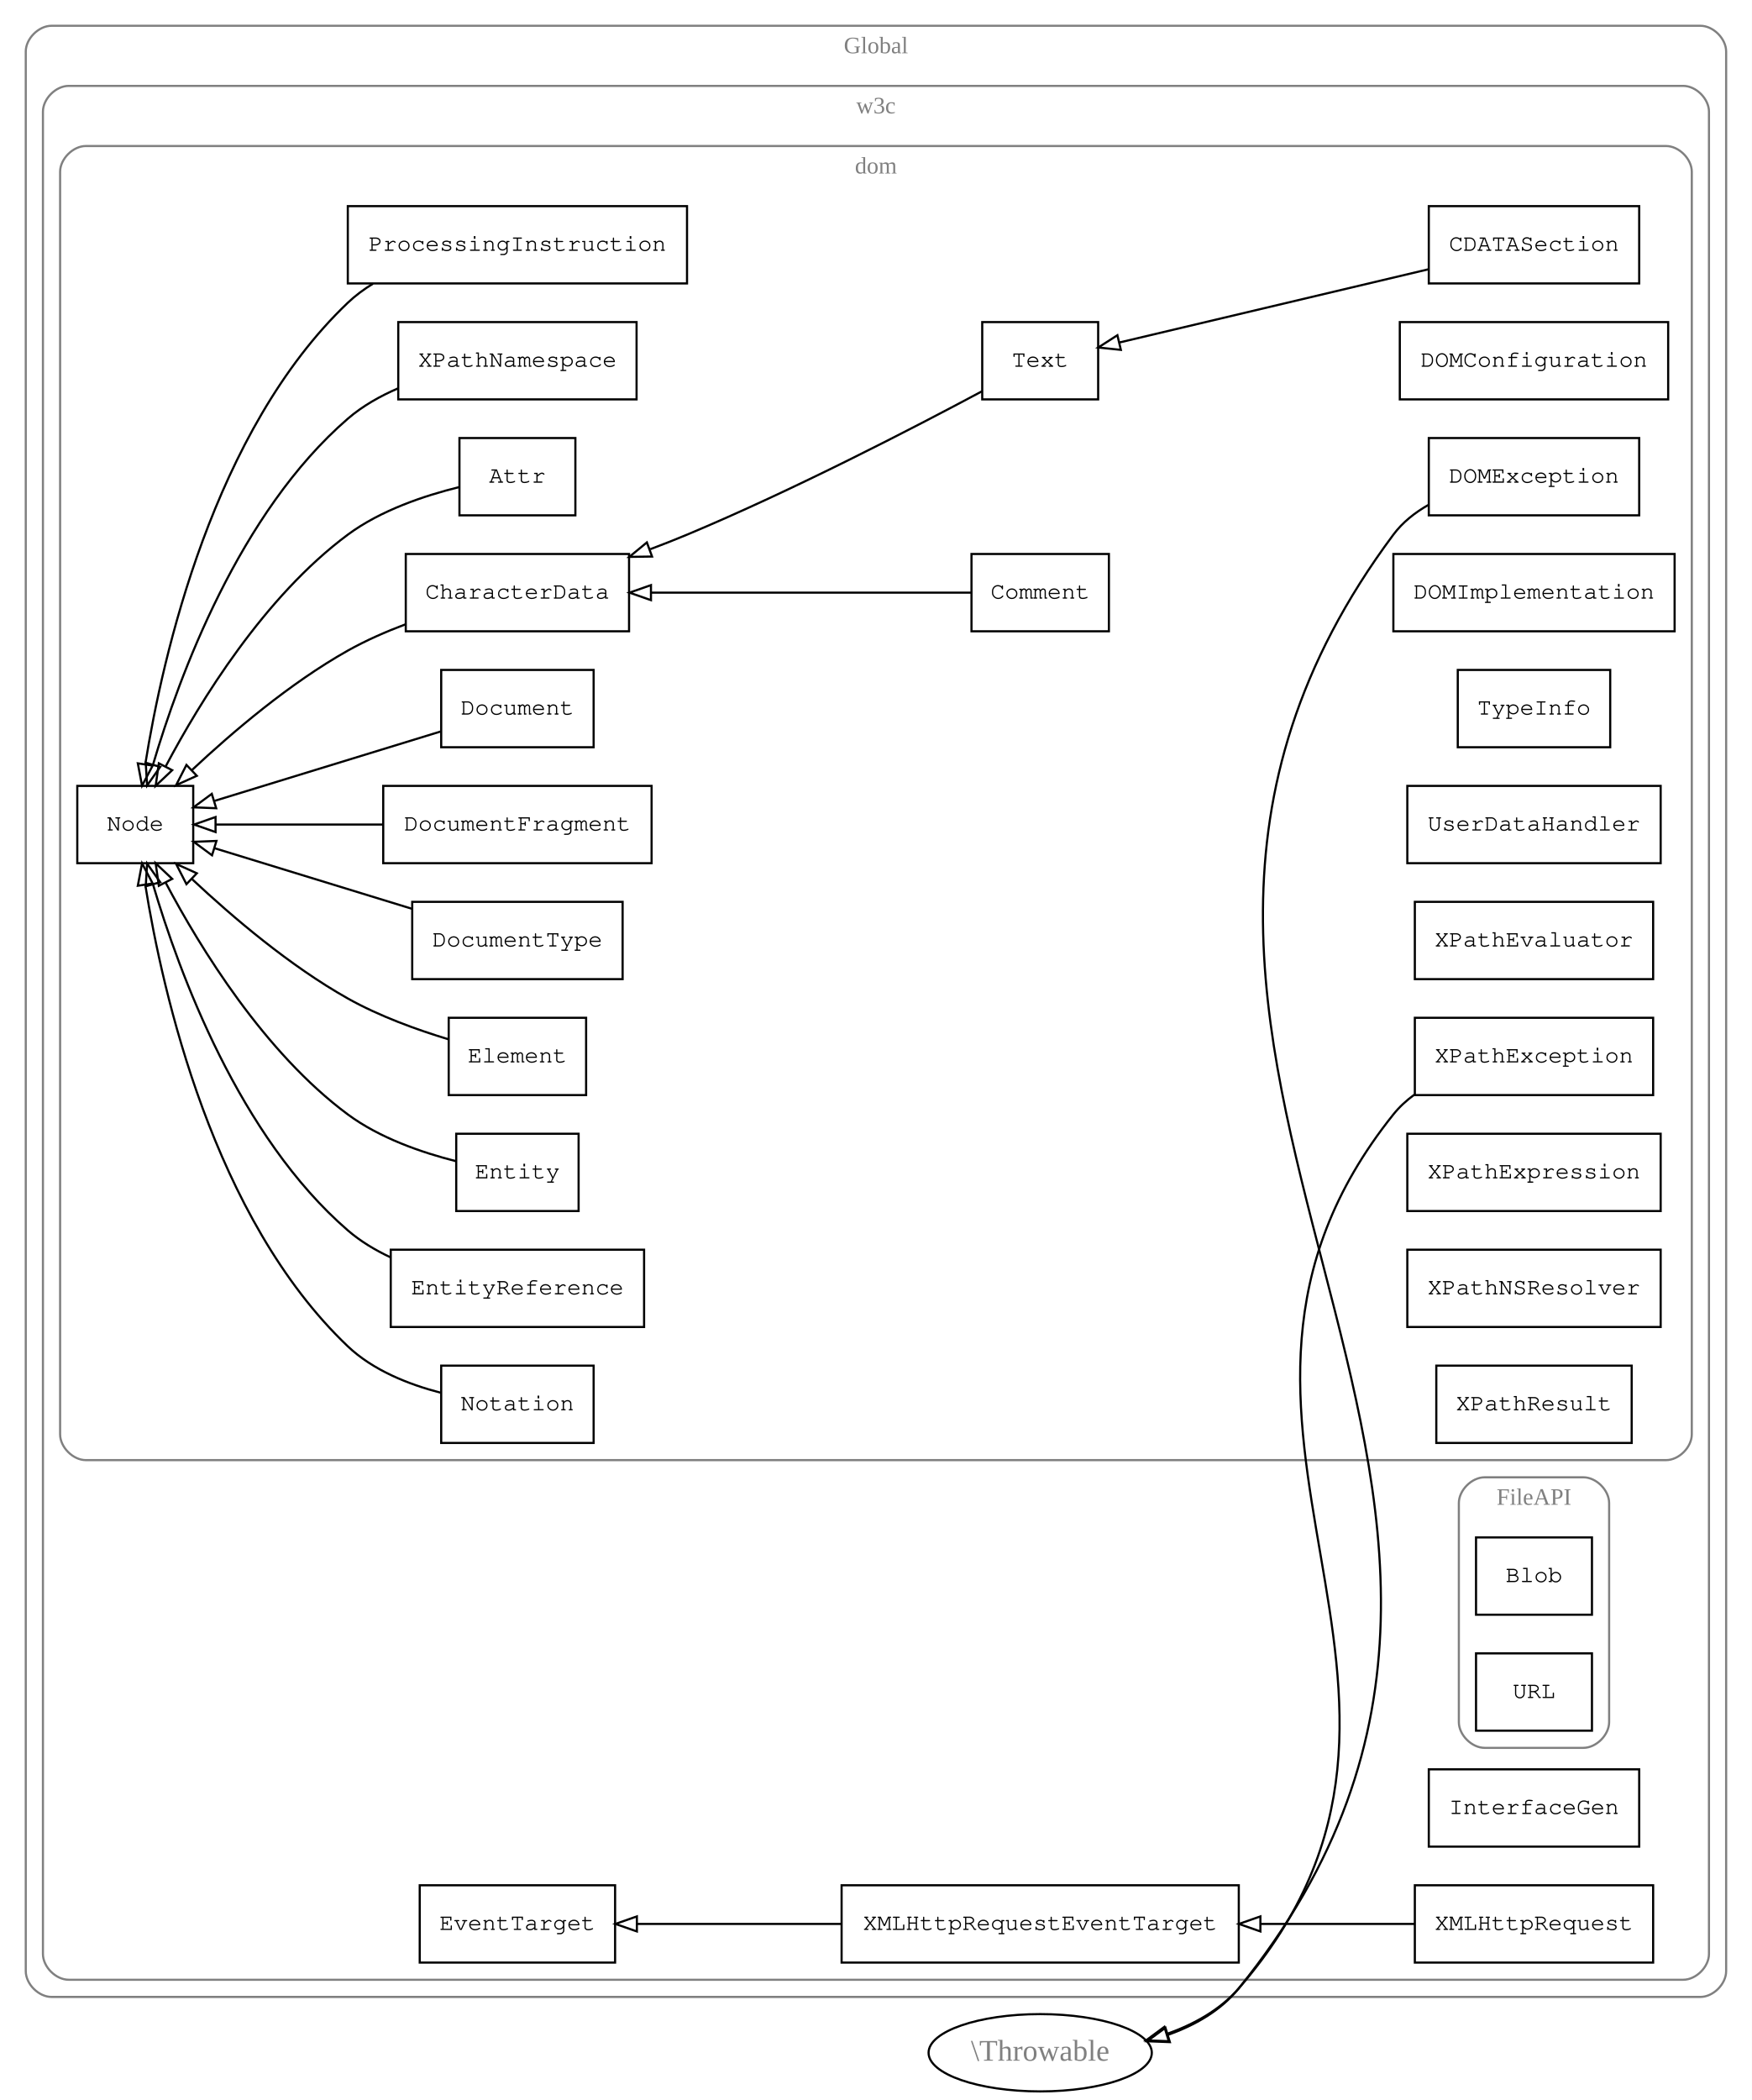
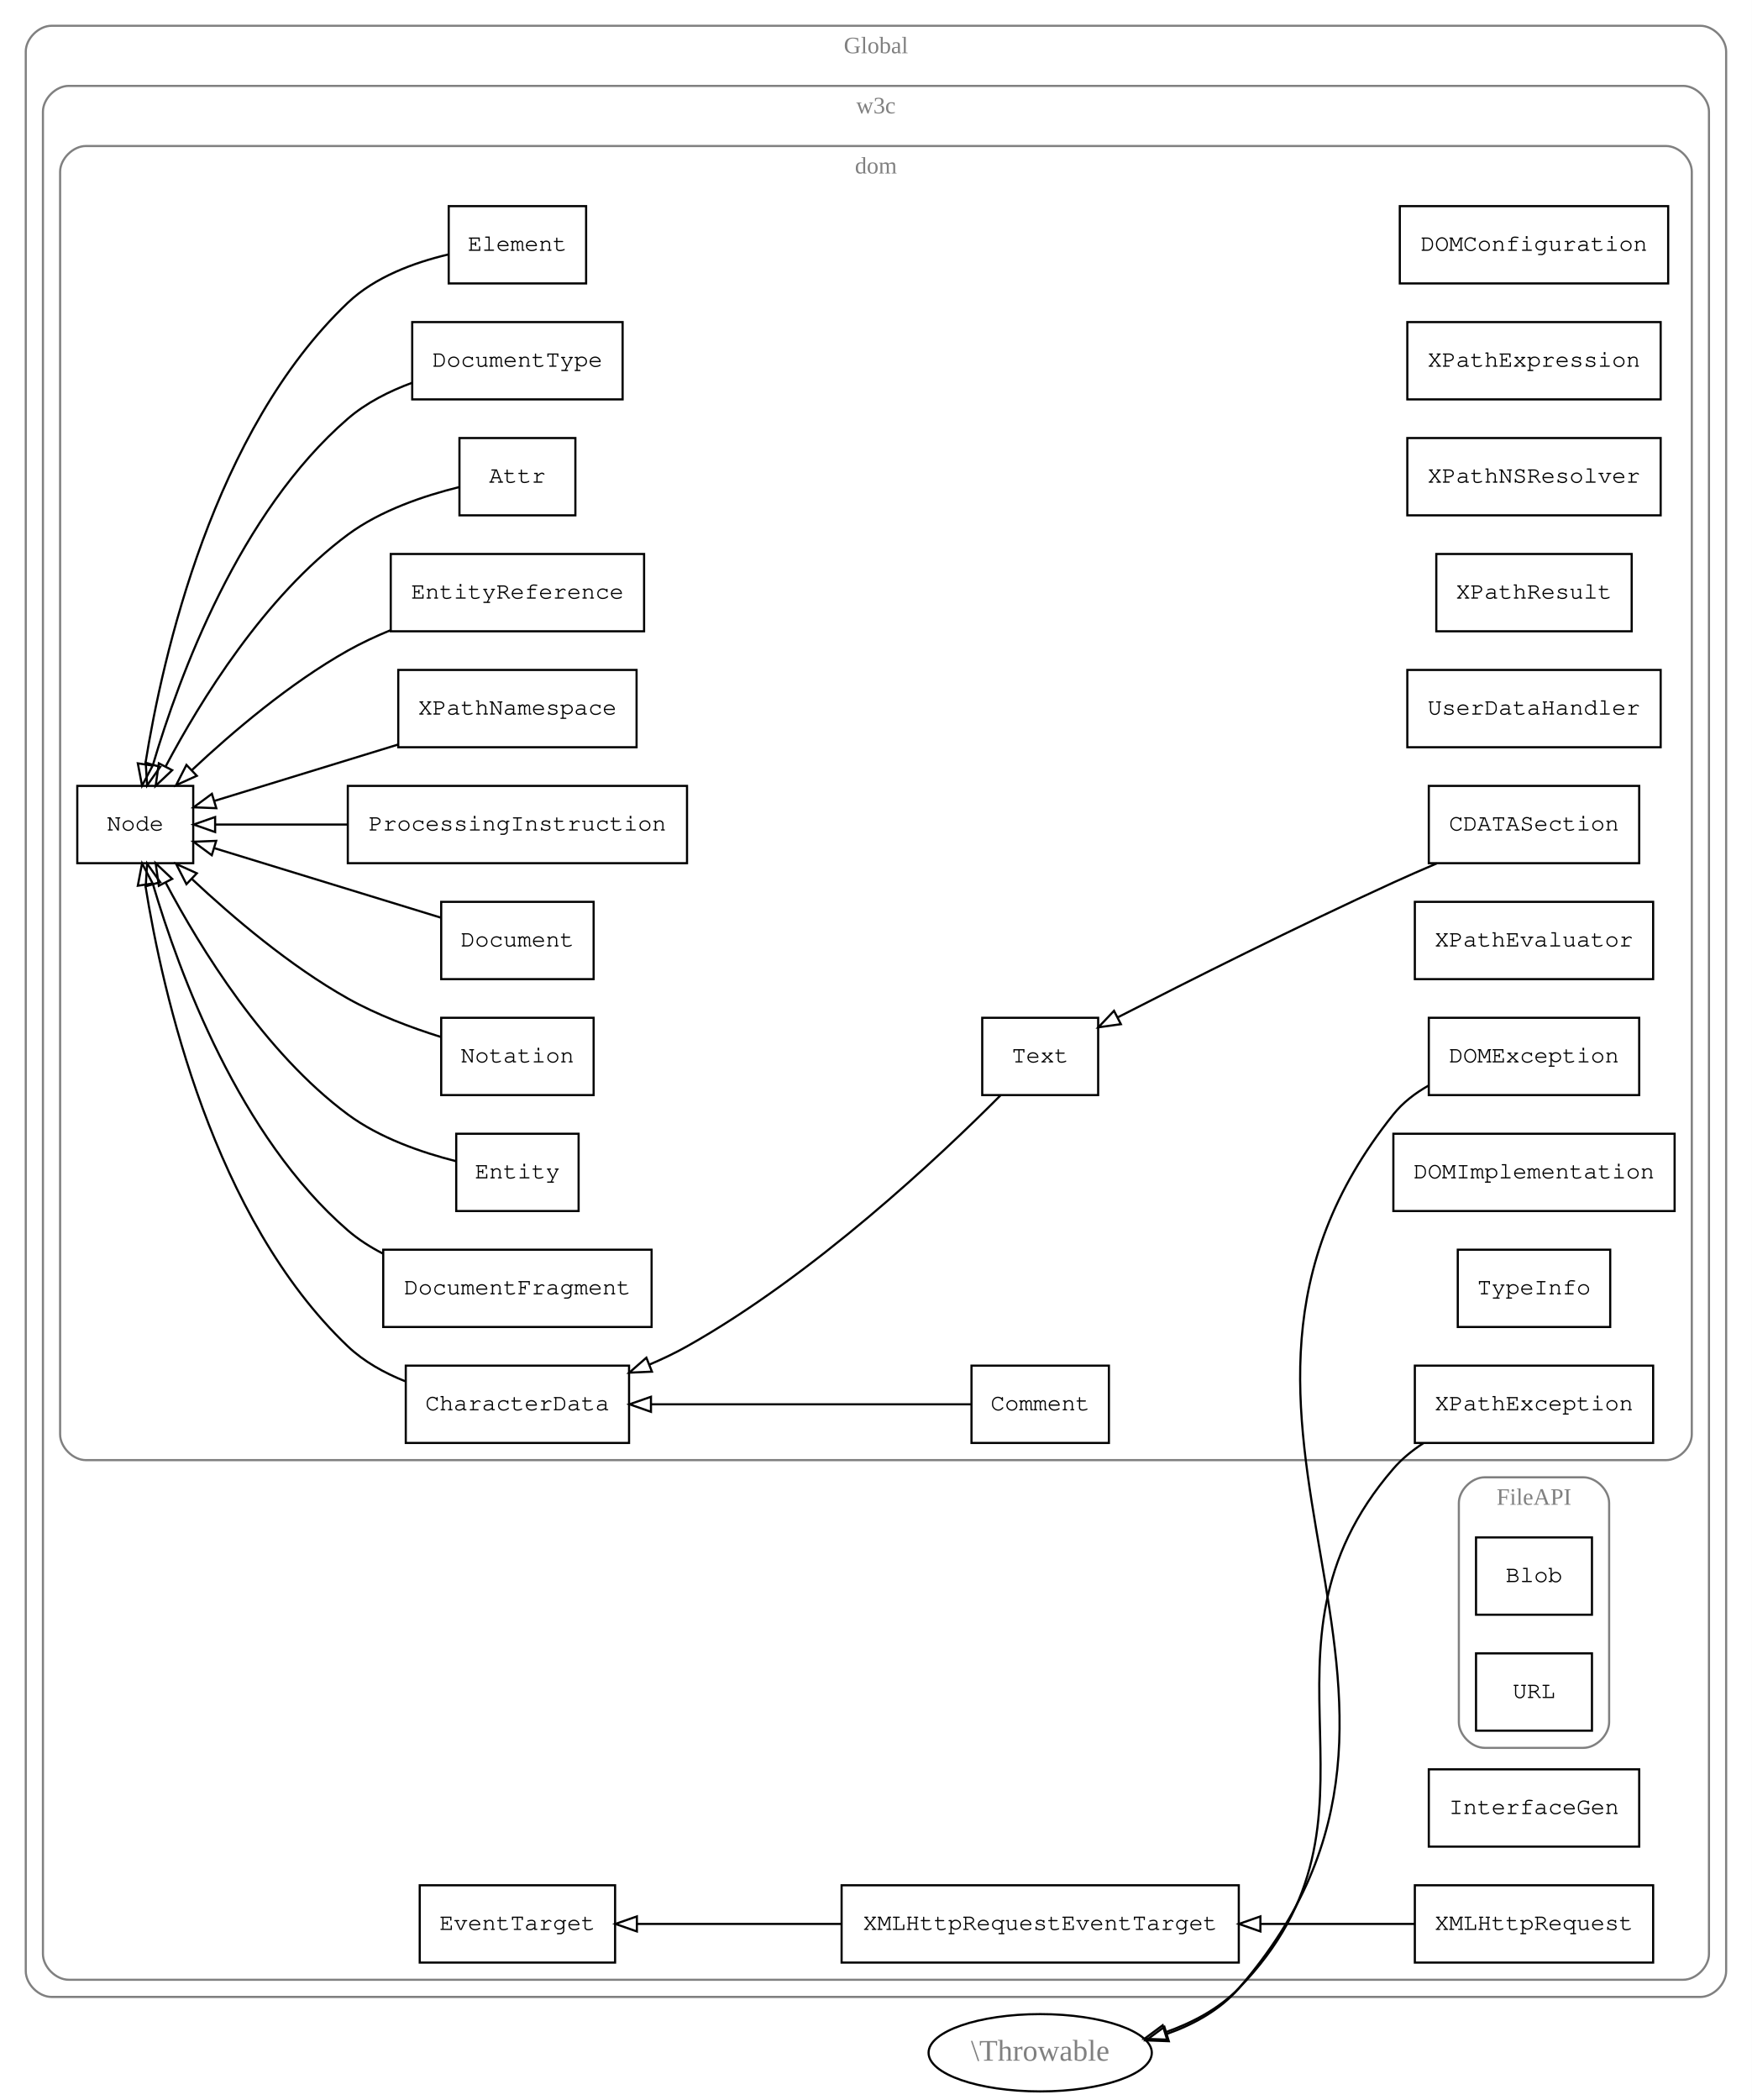
<svg xmlns="http://www.w3.org/2000/svg" width="816pt" height="978pt" viewBox="0.00 0.00 816.00 978.00">
  <g id="graph0" class="graph" transform="scale(1 1) rotate(0) translate(4 974)">
    <polygon fill="white" stroke="none" points="-4,4 -4,-974 812,-974 812,4 -4,4" />
    <g id="clust1" class="cluster">
      <path fill="none" stroke="gray" d="M20,-44C20,-44 788,-44 788,-44 794,-44 800,-50 800,-56 800,-56 800,-950 800,-950 800,-956 794,-962 788,-962 788,-962 20,-962 20,-962 14,-962 8,-956 8,-950 8,-950 8,-56 8,-56 8,-50 14,-44 20,-44" />
      <text text-anchor="middle" x="404" y="-949.2" font-family="Times New Roman,serif" font-size="11.00" fill="gray">Global</text>
    </g>
    <g id="clust2" class="cluster">
      <path fill="none" stroke="gray" d="M28,-52C28,-52 780,-52 780,-52 786,-52 792,-58 792,-64 792,-64 792,-922 792,-922 792,-928 786,-934 780,-934 780,-934 28,-934 28,-934 22,-934 16,-928 16,-922 16,-922 16,-64 16,-64 16,-58 22,-52 28,-52" />
      <text text-anchor="middle" x="404" y="-921.2" font-family="Times New Roman,serif" font-size="11.00" fill="gray">w3c</text>
    </g>
    <g id="clust3" class="cluster">
      <path fill="none" stroke="gray" d="M36,-294C36,-294 772,-294 772,-294 778,-294 784,-300 784,-306 784,-306 784,-894 784,-894 784,-900 778,-906 772,-906 772,-906 36,-906 36,-906 30,-906 24,-900 24,-894 24,-894 24,-306 24,-306 24,-300 30,-294 36,-294" />
      <text text-anchor="middle" x="404" y="-893.2" font-family="Times New Roman,serif" font-size="11.00" fill="gray">dom</text>
    </g>
    <g id="clust4" class="cluster">
      <path fill="none" stroke="gray" d="M687.5,-160C687.5,-160 733.5,-160 733.5,-160 739.5,-160 745.5,-166 745.5,-172 745.5,-172 745.5,-274 745.5,-274 745.5,-280 739.5,-286 733.5,-286 733.5,-286 687.5,-286 687.5,-286 681.5,-286 675.5,-280 675.5,-274 675.5,-274 675.5,-172 675.5,-172 675.5,-166 681.5,-160 687.5,-160" />
      <text text-anchor="middle" x="710.5" y="-273.2" font-family="Times New Roman,serif" font-size="11.00" fill="gray">FileAPI</text>
    </g>
    <g id="node1" class="node">
      <polygon fill="none" stroke="black" points="264,-770 210,-770 210,-734 264,-734 264,-770" />
      <text text-anchor="middle" x="237" y="-749.2" font-family="Courier,monospace" font-size="11.00">Attr</text>
    </g>
-     <g id="node14" class="node">
+     <g id="node20" class="node">
      <polygon fill="none" stroke="black" points="86,-608 32,-608 32,-572 86,-572 86,-608" />
      <text text-anchor="middle" x="59" y="-587.2" font-family="Courier,monospace" font-size="11.00">Node</text>
    </g>
    <g id="edge1" class="edge">
      <path fill="none" stroke="black" d="M209.886,-747.153C193.764,-743.196 173.309,-736.352 158,-725 119.165,-696.203 89.306,-647.558 73.231,-617.195" />
      <polygon fill="none" stroke="black" points="76.197,-615.311 68.502,-608.028 69.976,-618.52 76.197,-615.311" />
    </g>
    <g id="node2" class="node">
-       <polygon fill="none" stroke="black" points="759.5,-878 661.5,-878 661.5,-842 759.5,-842 759.5,-878" />
-       <text text-anchor="middle" x="710.5" y="-857.2" font-family="Courier,monospace" font-size="11.00">CDATASection</text>
-     </g>
-     <g id="node17" class="node">
-       <polygon fill="none" stroke="black" points="507.5,-824 453.5,-824 453.5,-788 507.5,-788 507.5,-824" />
-       <text text-anchor="middle" x="480.5" y="-803.2" font-family="Courier,monospace" font-size="11.00">Text</text>
+       <polygon fill="none" stroke="black" points="296,-716 178,-716 178,-680 296,-680 296,-716" />
+       <text text-anchor="middle" x="237" y="-695.2" font-family="Courier,monospace" font-size="11.00">EntityReference</text>
    </g>
    <g id="edge2" class="edge">
-       <path fill="none" stroke="black" d="M661.426,-848.614C618.37,-838.417 556.199,-823.692 517.357,-814.492" />
-       <polygon fill="none" stroke="black" points="518.071,-811.065 507.533,-812.166 516.458,-817.876 518.071,-811.065" />
+       <path fill="none" stroke="black" d="M177.898,-680.506C171.028,-677.679 164.246,-674.51 158,-671 131.06,-655.861 104.276,-633.055 85.535,-615.496" />
+       <polygon fill="none" stroke="black" points="87.672,-612.697 78.019,-608.33 82.841,-617.763 87.672,-612.697" />
    </g>
    <g id="node3" class="node">
-       <polygon fill="none" stroke="black" points="289,-716 185,-716 185,-680 289,-680 289,-716" />
-       <text text-anchor="middle" x="237" y="-695.2" font-family="Courier,monospace" font-size="11.00">CharacterData</text>
+       <polygon fill="none" stroke="black" points="292.5,-662 181.5,-662 181.5,-626 292.5,-626 292.5,-662" />
+       <text text-anchor="middle" x="237" y="-641.2" font-family="Courier,monospace" font-size="11.00">XPathNamespace</text>
    </g>
    <g id="edge3" class="edge">
-       <path fill="none" stroke="black" d="M184.918,-683.271C175.702,-679.795 166.37,-675.704 158,-671 131.06,-655.861 104.276,-633.055 85.535,-615.496" />
-       <polygon fill="none" stroke="black" points="87.672,-612.697 78.019,-608.33 82.841,-617.763 87.672,-612.697" />
+       <path fill="none" stroke="black" d="M181.277,-627.21C153.429,-618.666 120.366,-608.521 95.801,-600.985" />
+       <polygon fill="none" stroke="black" points="96.755,-597.616 86.168,-598.029 94.701,-604.308 96.755,-597.616" />
    </g>
    <g id="node4" class="node">
-       <polygon fill="none" stroke="black" points="512.5,-716 448.5,-716 448.5,-680 512.5,-680 512.5,-716" />
-       <text text-anchor="middle" x="480.5" y="-695.2" font-family="Courier,monospace" font-size="11.00">Comment</text>
+       <polygon fill="none" stroke="black" points="316,-608 158,-608 158,-572 316,-572 316,-608" />
+       <text text-anchor="middle" x="237" y="-587.2" font-family="Courier,monospace" font-size="11.00">ProcessingInstruction</text>
    </g>
    <g id="edge4" class="edge">
-       <path fill="none" stroke="black" d="M448.422,-698C410.918,-698 346.973,-698 299.394,-698" />
-       <polygon fill="none" stroke="black" points="299.202,-694.5 289.202,-698 299.202,-701.5 299.202,-694.5" />
+       <path fill="none" stroke="black" d="M157.779,-590C136.391,-590 114.222,-590 96.412,-590" />
+       <polygon fill="none" stroke="black" points="96.201,-586.5 86.201,-590 96.2,-593.5 96.201,-586.5" />
    </g>
    <g id="node5" class="node">
-       <polygon fill="none" stroke="black" points="272.5,-662 201.5,-662 201.5,-626 272.5,-626 272.5,-662" />
-       <text text-anchor="middle" x="237" y="-641.2" font-family="Courier,monospace" font-size="11.00">Document</text>
+       <polygon fill="none" stroke="black" points="773,-878 648,-878 648,-842 773,-842 773,-878" />
+       <text text-anchor="middle" x="710.5" y="-857.2" font-family="Courier,monospace" font-size="11.00">DOMConfiguration</text>
+     </g>
+     <g id="node6" class="node">
+       <polygon fill="none" stroke="black" points="769.5,-824 651.5,-824 651.5,-788 769.5,-788 769.5,-824" />
+       <text text-anchor="middle" x="710.5" y="-803.2" font-family="Courier,monospace" font-size="11.00">XPathExpression</text>
+     </g>
+     <g id="node7" class="node">
+       <polygon fill="none" stroke="black" points="272.5,-554 201.5,-554 201.5,-518 272.5,-518 272.5,-554" />
+       <text text-anchor="middle" x="237" y="-533.2" font-family="Courier,monospace" font-size="11.00">Document</text>
    </g>
    <g id="edge5" class="edge">
-       <path fill="none" stroke="black" d="M201.228,-633.331C170.806,-623.997 126.791,-610.493 96.008,-601.048" />
-       <polygon fill="none" stroke="black" points="96.701,-597.6 86.115,-598.012 94.648,-604.292 96.701,-597.6" />
-     </g>
-     <g id="node6" class="node">
-       <polygon fill="none" stroke="black" points="299.5,-608 174.5,-608 174.5,-572 299.5,-572 299.5,-608" />
-       <text text-anchor="middle" x="237" y="-587.2" font-family="Courier,monospace" font-size="11.00">DocumentFragment</text>
+       <path fill="none" stroke="black" d="M201.228,-546.669C170.806,-556.003 126.791,-569.507 96.008,-578.952" />
+       <polygon fill="none" stroke="black" points="94.648,-575.708 86.115,-581.988 96.701,-582.4 94.648,-575.708" />
+     </g>
+     <g id="node8" class="node">
+       <polygon fill="none" stroke="black" points="272.5,-500 201.5,-500 201.5,-464 272.5,-464 272.5,-500" />
+       <text text-anchor="middle" x="237" y="-479.2" font-family="Courier,monospace" font-size="11.00">Notation</text>
    </g>
    <g id="edge6" class="edge">
-       <path fill="none" stroke="black" d="M174.444,-590C148.429,-590 119.015,-590 96.522,-590" />
-       <polygon fill="none" stroke="black" points="96.397,-586.5 86.397,-590 96.397,-593.5 96.397,-586.5" />
-     </g>
-     <g id="node7" class="node">
-       <polygon fill="none" stroke="black" points="286,-554 188,-554 188,-518 286,-518 286,-554" />
-       <text text-anchor="middle" x="237" y="-533.2" font-family="Courier,monospace" font-size="11.00">DocumentType</text>
-     </g>
-     <g id="edge7" class="edge">
-       <path fill="none" stroke="black" d="M187.907,-550.756C158.847,-559.672 122.421,-570.848 95.882,-578.991" />
-       <polygon fill="none" stroke="black" points="94.764,-575.673 86.23,-581.952 96.817,-582.365 94.764,-575.673" />
-     </g>
-     <g id="node8" class="node">
-       <polygon fill="none" stroke="black" points="773,-824 648,-824 648,-788 773,-788 773,-824" />
-       <text text-anchor="middle" x="710.5" y="-803.2" font-family="Courier,monospace" font-size="11.00">DOMConfiguration</text>
+       <path fill="none" stroke="black" d="M201.462,-491.036C187.482,-495.428 171.492,-501.418 158,-509 131.06,-524.139 104.276,-546.945 85.535,-564.504" />
+       <polygon fill="none" stroke="black" points="82.841,-562.237 78.019,-571.67 87.672,-567.303 82.841,-562.237" />
    </g>
    <g id="node9" class="node">
-       <polygon fill="none" stroke="black" points="759.5,-770 661.5,-770 661.5,-734 759.5,-734 759.5,-770" />
-       <text text-anchor="middle" x="710.5" y="-749.2" font-family="Courier,monospace" font-size="11.00">DOMException</text>
+       <polygon fill="none" stroke="black" points="769.5,-770 651.5,-770 651.5,-734 769.5,-734 769.5,-770" />
+       <text text-anchor="middle" x="710.5" y="-749.2" font-family="Courier,monospace" font-size="11.00">XPathNSResolver</text>
+     </g>
+     <g id="node10" class="node">
+       <polygon fill="none" stroke="black" points="756,-716 665,-716 665,-680 756,-680 756,-716" />
+       <text text-anchor="middle" x="710.5" y="-695.2" font-family="Courier,monospace" font-size="11.00">XPathResult</text>
+     </g>
+     <g id="node11" class="node">
+       <polygon fill="none" stroke="black" points="265.5,-446 208.5,-446 208.5,-410 265.5,-410 265.5,-446" />
+       <text text-anchor="middle" x="237" y="-425.2" font-family="Courier,monospace" font-size="11.00">Entity</text>
+     </g>
+     <g id="edge8" class="edge">
+       <path fill="none" stroke="black" d="M208.42,-433.212C192.539,-437.219 172.849,-443.989 158,-455 119.165,-483.797 89.306,-532.442 73.231,-562.805" />
+       <polygon fill="none" stroke="black" points="69.976,-561.48 68.502,-571.972 76.197,-564.689 69.976,-561.48" />
+     </g>
+     <g id="node12" class="node">
+       <polygon fill="none" stroke="black" points="769.5,-662 651.5,-662 651.5,-626 769.5,-626 769.5,-662" />
+       <text text-anchor="middle" x="710.5" y="-641.2" font-family="Courier,monospace" font-size="11.00">UserDataHandler</text>
+     </g>
+     <g id="node13" class="node">
+       <polygon fill="none" stroke="black" points="759.5,-500 661.5,-500 661.5,-464 759.5,-464 759.5,-500" />
+       <text text-anchor="middle" x="710.5" y="-479.2" font-family="Courier,monospace" font-size="11.00">DOMException</text>
    </g>
    <g id="node32" class="node">
      <ellipse fill="none" stroke="black" cx="480.5" cy="-18" rx="51.991" ry="18" />
      <text text-anchor="middle" x="480.5" y="-14.3" font-family="Times New Roman,serif" font-size="14.00" fill="gray">\Throwable</text>
    </g>
-     <g id="edge8" class="edge">
-       <path fill="none" stroke="black" d="M661.299,-738.846C655.01,-735.275 649.278,-730.744 645,-725 464.26,-482.325 763.255,-283.29 573,-48 564.624,-37.641 552.596,-30.824 540.002,-26.348" />
-       <polygon fill="none" stroke="black" points="540.9,-22.962 530.313,-23.362 538.838,-29.652 540.9,-22.962" />
-     </g>
-     <g id="node10" class="node">
-       <polygon fill="none" stroke="black" points="776,-716 645,-716 645,-680 776,-680 776,-716" />
-       <text text-anchor="middle" x="710.5" y="-695.2" font-family="Courier,monospace" font-size="11.00">DOMImplementation</text>
-     </g>
-     <g id="node11" class="node">
-       <polygon fill="none" stroke="black" points="269,-500 205,-500 205,-464 269,-464 269,-500" />
-       <text text-anchor="middle" x="237" y="-479.2" font-family="Courier,monospace" font-size="11.00">Element</text>
-     </g>
    <g id="edge9" class="edge">
-       <path fill="none" stroke="black" d="M204.912,-489.971C190.165,-494.441 172.616,-500.786 158,-509 131.06,-524.139 104.276,-546.945 85.535,-564.504" />
-       <polygon fill="none" stroke="black" points="82.841,-562.237 78.019,-571.67 87.672,-567.303 82.841,-562.237" />
-     </g>
-     <g id="node12" class="node">
-       <polygon fill="none" stroke="black" points="265.5,-446 208.5,-446 208.5,-410 265.5,-410 265.5,-446" />
-       <text text-anchor="middle" x="237" y="-425.2" font-family="Courier,monospace" font-size="11.00">Entity</text>
-     </g>
-     <g id="edge10" class="edge">
-       <path fill="none" stroke="black" d="M208.42,-433.212C192.539,-437.219 172.849,-443.989 158,-455 119.165,-483.797 89.306,-532.442 73.231,-562.805" />
-       <polygon fill="none" stroke="black" points="69.976,-561.48 68.502,-571.972 76.197,-564.689 69.976,-561.48" />
-     </g>
-     <g id="node13" class="node">
-       <polygon fill="none" stroke="black" points="296,-392 178,-392 178,-356 296,-356 296,-392" />
-       <text text-anchor="middle" x="237" y="-371.2" font-family="Courier,monospace" font-size="11.00">EntityReference</text>
-     </g>
-     <g id="edge11" class="edge">
-       <path fill="none" stroke="black" d="M177.882,-388.45C170.709,-391.812 163.854,-395.939 158,-401 107.456,-444.695 79.429,-520.917 67.321,-561.945" />
-       <polygon fill="none" stroke="black" points="63.883,-561.238 64.517,-571.814 70.617,-563.152 63.883,-561.238" />
-     </g>
-     <g id="node15" class="node">
-       <polygon fill="none" stroke="black" points="272.5,-338 201.5,-338 201.5,-302 272.5,-302 272.5,-338" />
-       <text text-anchor="middle" x="237" y="-317.2" font-family="Courier,monospace" font-size="11.00">Notation</text>
-     </g>
-     <g id="edge12" class="edge">
-       <path fill="none" stroke="black" d="M201.159,-325.416C186.306,-329.272 169.733,-335.84 158,-347 95.356,-406.582 71.712,-511.628 63.688,-561.794" />
-       <polygon fill="none" stroke="black" points="60.193,-561.501 62.165,-571.911 67.115,-562.544 60.193,-561.501" />
-     </g>
-     <g id="node16" class="node">
-       <polygon fill="none" stroke="black" points="316,-878 158,-878 158,-842 316,-842 316,-878" />
-       <text text-anchor="middle" x="237" y="-857.2" font-family="Courier,monospace" font-size="11.00">ProcessingInstruction</text>
-     </g>
-     <g id="edge13" class="edge">
-       <path fill="none" stroke="black" d="M169.727,-841.878C165.499,-839.3 161.53,-836.358 158,-833 95.356,-773.418 71.712,-668.372 63.688,-618.206" />
-       <polygon fill="none" stroke="black" points="67.115,-617.456 62.165,-608.089 60.193,-618.499 67.115,-617.456" />
-     </g>
-     <g id="edge14" class="edge">
-       <path fill="none" stroke="black" d="M453.359,-791.761C421.474,-774.696 365.672,-745.803 316,-725 310.496,-722.695 304.719,-720.425 298.903,-718.241" />
-       <polygon fill="none" stroke="black" points="299.714,-714.81 289.12,-714.653 297.304,-721.382 299.714,-714.81" />
-     </g>
-     <g id="node18" class="node">
-       <polygon fill="none" stroke="black" points="746,-662 675,-662 675,-626 746,-626 746,-662" />
-       <text text-anchor="middle" x="710.5" y="-641.2" font-family="Courier,monospace" font-size="11.00">TypeInfo</text>
-     </g>
-     <g id="node19" class="node">
-       <polygon fill="none" stroke="black" points="769.5,-608 651.5,-608 651.5,-572 769.5,-572 769.5,-608" />
-       <text text-anchor="middle" x="710.5" y="-587.2" font-family="Courier,monospace" font-size="11.00">UserDataHandler</text>
-     </g>
-     <g id="node20" class="node">
+       <path fill="none" stroke="black" d="M661.326,-468.397C655.114,-464.891 649.398,-460.498 645,-455 530.248,-311.554 693.37,-186.765 573,-48 564.271,-37.937 552.11,-31.232 539.5,-26.769" />
+       <polygon fill="none" stroke="black" points="540.407,-23.386 529.819,-23.775 538.339,-30.073 540.407,-23.386" />
+     </g>
+     <g id="node14" class="node">
      <polygon fill="none" stroke="black" points="766,-554 655,-554 655,-518 766,-518 766,-554" />
      <text text-anchor="middle" x="710.5" y="-533.2" font-family="Courier,monospace" font-size="11.00">XPathEvaluator</text>
    </g>
+     <g id="node15" class="node">
+       <polygon fill="none" stroke="black" points="507.5,-500 453.5,-500 453.5,-464 507.5,-464 507.5,-500" />
+       <text text-anchor="middle" x="480.5" y="-479.2" font-family="Courier,monospace" font-size="11.00">Text</text>
+     </g>
+     <g id="node23" class="node">
+       <polygon fill="none" stroke="black" points="289,-338 185,-338 185,-302 289,-302 289,-338" />
+       <text text-anchor="middle" x="237" y="-317.2" font-family="Courier,monospace" font-size="11.00">CharacterData</text>
+     </g>
+     <g id="edge10" class="edge">
+       <path fill="none" stroke="black" d="M461.99,-463.841C433.683,-435.398 375.056,-380.167 316,-347 310.506,-343.915 304.599,-341.093 298.582,-338.535" />
+       <polygon fill="none" stroke="black" points="299.665,-335.198 289.08,-334.732 297.064,-341.697 299.665,-335.198" />
+     </g>
+     <g id="node16" class="node">
+       <polygon fill="none" stroke="black" points="759.5,-608 661.5,-608 661.5,-572 759.5,-572 759.5,-608" />
+       <text text-anchor="middle" x="710.5" y="-587.2" font-family="Courier,monospace" font-size="11.00">CDATASection</text>
+     </g>
+     <g id="edge11" class="edge">
+       <path fill="none" stroke="black" d="M665.274,-571.925C658.454,-569.011 651.516,-565.974 645,-563 600.28,-542.588 549.698,-517.159 516.794,-500.296" />
+       <polygon fill="none" stroke="black" points="518.083,-497.023 507.589,-495.565 514.883,-503.249 518.083,-497.023" />
+     </g>
+     <g id="node17" class="node">
+       <polygon fill="none" stroke="black" points="299.5,-392 174.5,-392 174.5,-356 299.5,-356 299.5,-392" />
+       <text text-anchor="middle" x="237" y="-371.2" font-family="Courier,monospace" font-size="11.00">DocumentFragment</text>
+     </g>
+     <g id="edge12" class="edge">
+       <path fill="none" stroke="black" d="M174.325,-390.196C168.452,-393.214 162.878,-396.783 158,-401 107.456,-444.695 79.429,-520.917 67.321,-561.945" />
+       <polygon fill="none" stroke="black" points="63.883,-561.238 64.517,-571.814 70.617,-563.152 63.883,-561.238" />
+     </g>
+     <g id="node18" class="node">
+       <polygon fill="none" stroke="black" points="512.5,-338 448.5,-338 448.5,-302 512.5,-302 512.5,-338" />
+       <text text-anchor="middle" x="480.5" y="-317.2" font-family="Courier,monospace" font-size="11.00">Comment</text>
+     </g>
+     <g id="edge14" class="edge">
+       <path fill="none" stroke="black" d="M448.422,-320C410.918,-320 346.973,-320 299.394,-320" />
+       <polygon fill="none" stroke="black" points="299.202,-316.5 289.202,-320 299.202,-323.5 299.202,-316.5" />
+     </g>
+     <g id="node19" class="node">
+       <polygon fill="none" stroke="black" points="776,-446 645,-446 645,-410 776,-410 776,-446" />
+       <text text-anchor="middle" x="710.5" y="-425.2" font-family="Courier,monospace" font-size="11.00">DOMImplementation</text>
+     </g>
    <g id="node21" class="node">
-       <polygon fill="none" stroke="black" points="766,-500 655,-500 655,-464 766,-464 766,-500" />
-       <text text-anchor="middle" x="710.5" y="-479.2" font-family="Courier,monospace" font-size="11.00">XPathException</text>
+       <polygon fill="none" stroke="black" points="746,-392 675,-392 675,-356 746,-356 746,-392" />
+       <text text-anchor="middle" x="710.5" y="-371.2" font-family="Courier,monospace" font-size="11.00">TypeInfo</text>
+     </g>
+     <g id="node22" class="node">
+       <polygon fill="none" stroke="black" points="269,-878 205,-878 205,-842 269,-842 269,-878" />
+       <text text-anchor="middle" x="237" y="-857.2" font-family="Courier,monospace" font-size="11.00">Element</text>
    </g>
    <g id="edge15" class="edge">
-       <path fill="none" stroke="black" d="M654.813,-464.229C651.148,-461.565 647.806,-458.507 645,-455 530.248,-311.554 693.37,-186.765 573,-48 564.271,-37.937 552.11,-31.232 539.5,-26.769" />
-       <polygon fill="none" stroke="black" points="540.407,-23.386 529.819,-23.775 538.339,-30.073 540.407,-23.386" />
-     </g>
-     <g id="node22" class="node">
-       <polygon fill="none" stroke="black" points="769.5,-446 651.5,-446 651.5,-410 769.5,-410 769.5,-446" />
-       <text text-anchor="middle" x="710.5" y="-425.2" font-family="Courier,monospace" font-size="11.00">XPathExpression</text>
-     </g>
-     <g id="node23" class="node">
-       <polygon fill="none" stroke="black" points="292.5,-824 181.5,-824 181.5,-788 292.5,-788 292.5,-824" />
-       <text text-anchor="middle" x="237" y="-803.2" font-family="Courier,monospace" font-size="11.00">XPathNamespace</text>
+       <path fill="none" stroke="black" d="M204.672,-855.455C188.976,-851.745 170.668,-845.049 158,-833 95.356,-773.418 71.712,-668.372 63.688,-618.206" />
+       <polygon fill="none" stroke="black" points="67.115,-617.456 62.165,-608.089 60.193,-618.499 67.115,-617.456" />
    </g>
    <g id="edge16" class="edge">
-       <path fill="none" stroke="black" d="M181.492,-793.168C173.022,-789.538 164.83,-784.904 158,-779 107.456,-735.305 79.429,-659.083 67.321,-618.055" />
+       <path fill="none" stroke="black" d="M184.626,-330.774C174.917,-334.643 165.476,-339.889 158,-347 95.356,-406.582 71.712,-511.628 63.688,-561.794" />
+       <polygon fill="none" stroke="black" points="60.193,-561.501 62.165,-571.911 67.115,-562.544 60.193,-561.501" />
+     </g>
+     <g id="node24" class="node">
+       <polygon fill="none" stroke="black" points="286,-824 188,-824 188,-788 286,-788 286,-824" />
+       <text text-anchor="middle" x="237" y="-803.2" font-family="Courier,monospace" font-size="11.00">DocumentType</text>
+     </g>
+     <g id="edge17" class="edge">
+       <path fill="none" stroke="black" d="M187.982,-795.744C177.271,-791.809 166.564,-786.404 158,-779 107.456,-735.305 79.429,-659.083 67.321,-618.055" />
      <polygon fill="none" stroke="black" points="70.617,-616.848 64.517,-608.186 63.883,-618.762 70.617,-616.848" />
    </g>
-     <g id="node24" class="node">
-       <polygon fill="none" stroke="black" points="769.5,-392 651.5,-392 651.5,-356 769.5,-356 769.5,-392" />
-       <text text-anchor="middle" x="710.5" y="-371.2" font-family="Courier,monospace" font-size="11.00">XPathNSResolver</text>
-     </g>
    <g id="node25" class="node">
-       <polygon fill="none" stroke="black" points="756,-338 665,-338 665,-302 756,-302 756,-338" />
-       <text text-anchor="middle" x="710.5" y="-317.2" font-family="Courier,monospace" font-size="11.00">XPathResult</text>
+       <polygon fill="none" stroke="black" points="766,-338 655,-338 655,-302 766,-302 766,-338" />
+       <text text-anchor="middle" x="710.5" y="-317.2" font-family="Courier,monospace" font-size="11.00">XPathException</text>
+     </g>
+     <g id="edge18" class="edge">
+       <path fill="none" stroke="black" d="M658.942,-301.86C653.759,-298.506 648.955,-294.58 645,-290 571.658,-205.07 651.244,-128.437 573,-48 563.711,-38.451 551.339,-31.94 538.704,-27.501" />
+       <polygon fill="none" stroke="black" points="539.625,-24.122 529.037,-24.494 537.546,-30.806 539.625,-24.122" />
    </g>
    <g id="node26" class="node">
      <polygon fill="none" stroke="black" points="737.5,-258 683.5,-258 683.5,-222 737.5,-222 737.5,-258" />
      <text text-anchor="middle" x="710.5" y="-237.2" font-family="Courier,monospace" font-size="11.00">Blob</text>
    </g>
    <g id="node27" class="node">
      <polygon fill="none" stroke="black" points="737.5,-204 683.5,-204 683.5,-168 737.5,-168 737.5,-204" />
      <text text-anchor="middle" x="710.5" y="-183.2" font-family="Courier,monospace" font-size="11.00">URL</text>
    </g>
    <g id="node28" class="node">
      <polygon fill="none" stroke="black" points="759.5,-150 661.5,-150 661.5,-114 759.5,-114 759.5,-150" />
      <text text-anchor="middle" x="710.5" y="-129.2" font-family="Courier,monospace" font-size="11.00">InterfaceGen</text>
    </g>
    <g id="node29" class="node">
+       <polygon fill="none" stroke="black" points="766,-96 655,-96 655,-60 766,-60 766,-96" />
+       <text text-anchor="middle" x="710.5" y="-75.2" font-family="Courier,monospace" font-size="11.00">XMLHttpRequest</text>
+     </g>
+     <g id="node30" class="node">
+       <polygon fill="none" stroke="black" points="573,-96 388,-96 388,-60 573,-60 573,-96" />
+       <text text-anchor="middle" x="480.5" y="-75.2" font-family="Courier,monospace" font-size="11.00">XMLHttpRequestEventTarget</text>
+     </g>
+     <g id="edge7" class="edge">
+       <path fill="none" stroke="black" d="M654.888,-78C633.352,-78 607.892,-78 583.209,-78" />
+       <polygon fill="none" stroke="black" points="583.064,-74.5 573.064,-78 583.064,-81.5 583.064,-74.5" />
+     </g>
+     <g id="node31" class="node">
      <polygon fill="none" stroke="black" points="282.5,-96 191.5,-96 191.5,-60 282.5,-60 282.5,-96" />
      <text text-anchor="middle" x="237" y="-75.2" font-family="Courier,monospace" font-size="11.00">EventTarget</text>
    </g>
-     <g id="node30" class="node">
-       <polygon fill="none" stroke="black" points="766,-96 655,-96 655,-60 766,-60 766,-96" />
-       <text text-anchor="middle" x="710.5" y="-75.2" font-family="Courier,monospace" font-size="11.00">XMLHttpRequest</text>
-     </g>
-     <g id="node31" class="node">
-       <polygon fill="none" stroke="black" points="573,-96 388,-96 388,-60 573,-60 573,-96" />
-       <text text-anchor="middle" x="480.5" y="-75.2" font-family="Courier,monospace" font-size="11.00">XMLHttpRequestEventTarget</text>
-     </g>
-     <g id="edge17" class="edge">
-       <path fill="none" stroke="black" d="M654.888,-78C633.352,-78 607.892,-78 583.209,-78" />
-       <polygon fill="none" stroke="black" points="583.064,-74.5 573.064,-78 583.064,-81.5 583.064,-74.5" />
-     </g>
-     <g id="edge18" class="edge">
+     <g id="edge13" class="edge">
      <path fill="none" stroke="black" d="M387.855,-78C355.768,-78 320.765,-78 292.664,-78" />
      <polygon fill="none" stroke="black" points="292.641,-74.5 282.641,-78 292.641,-81.5 292.641,-74.5" />
    </g>
  </g>
</svg>
